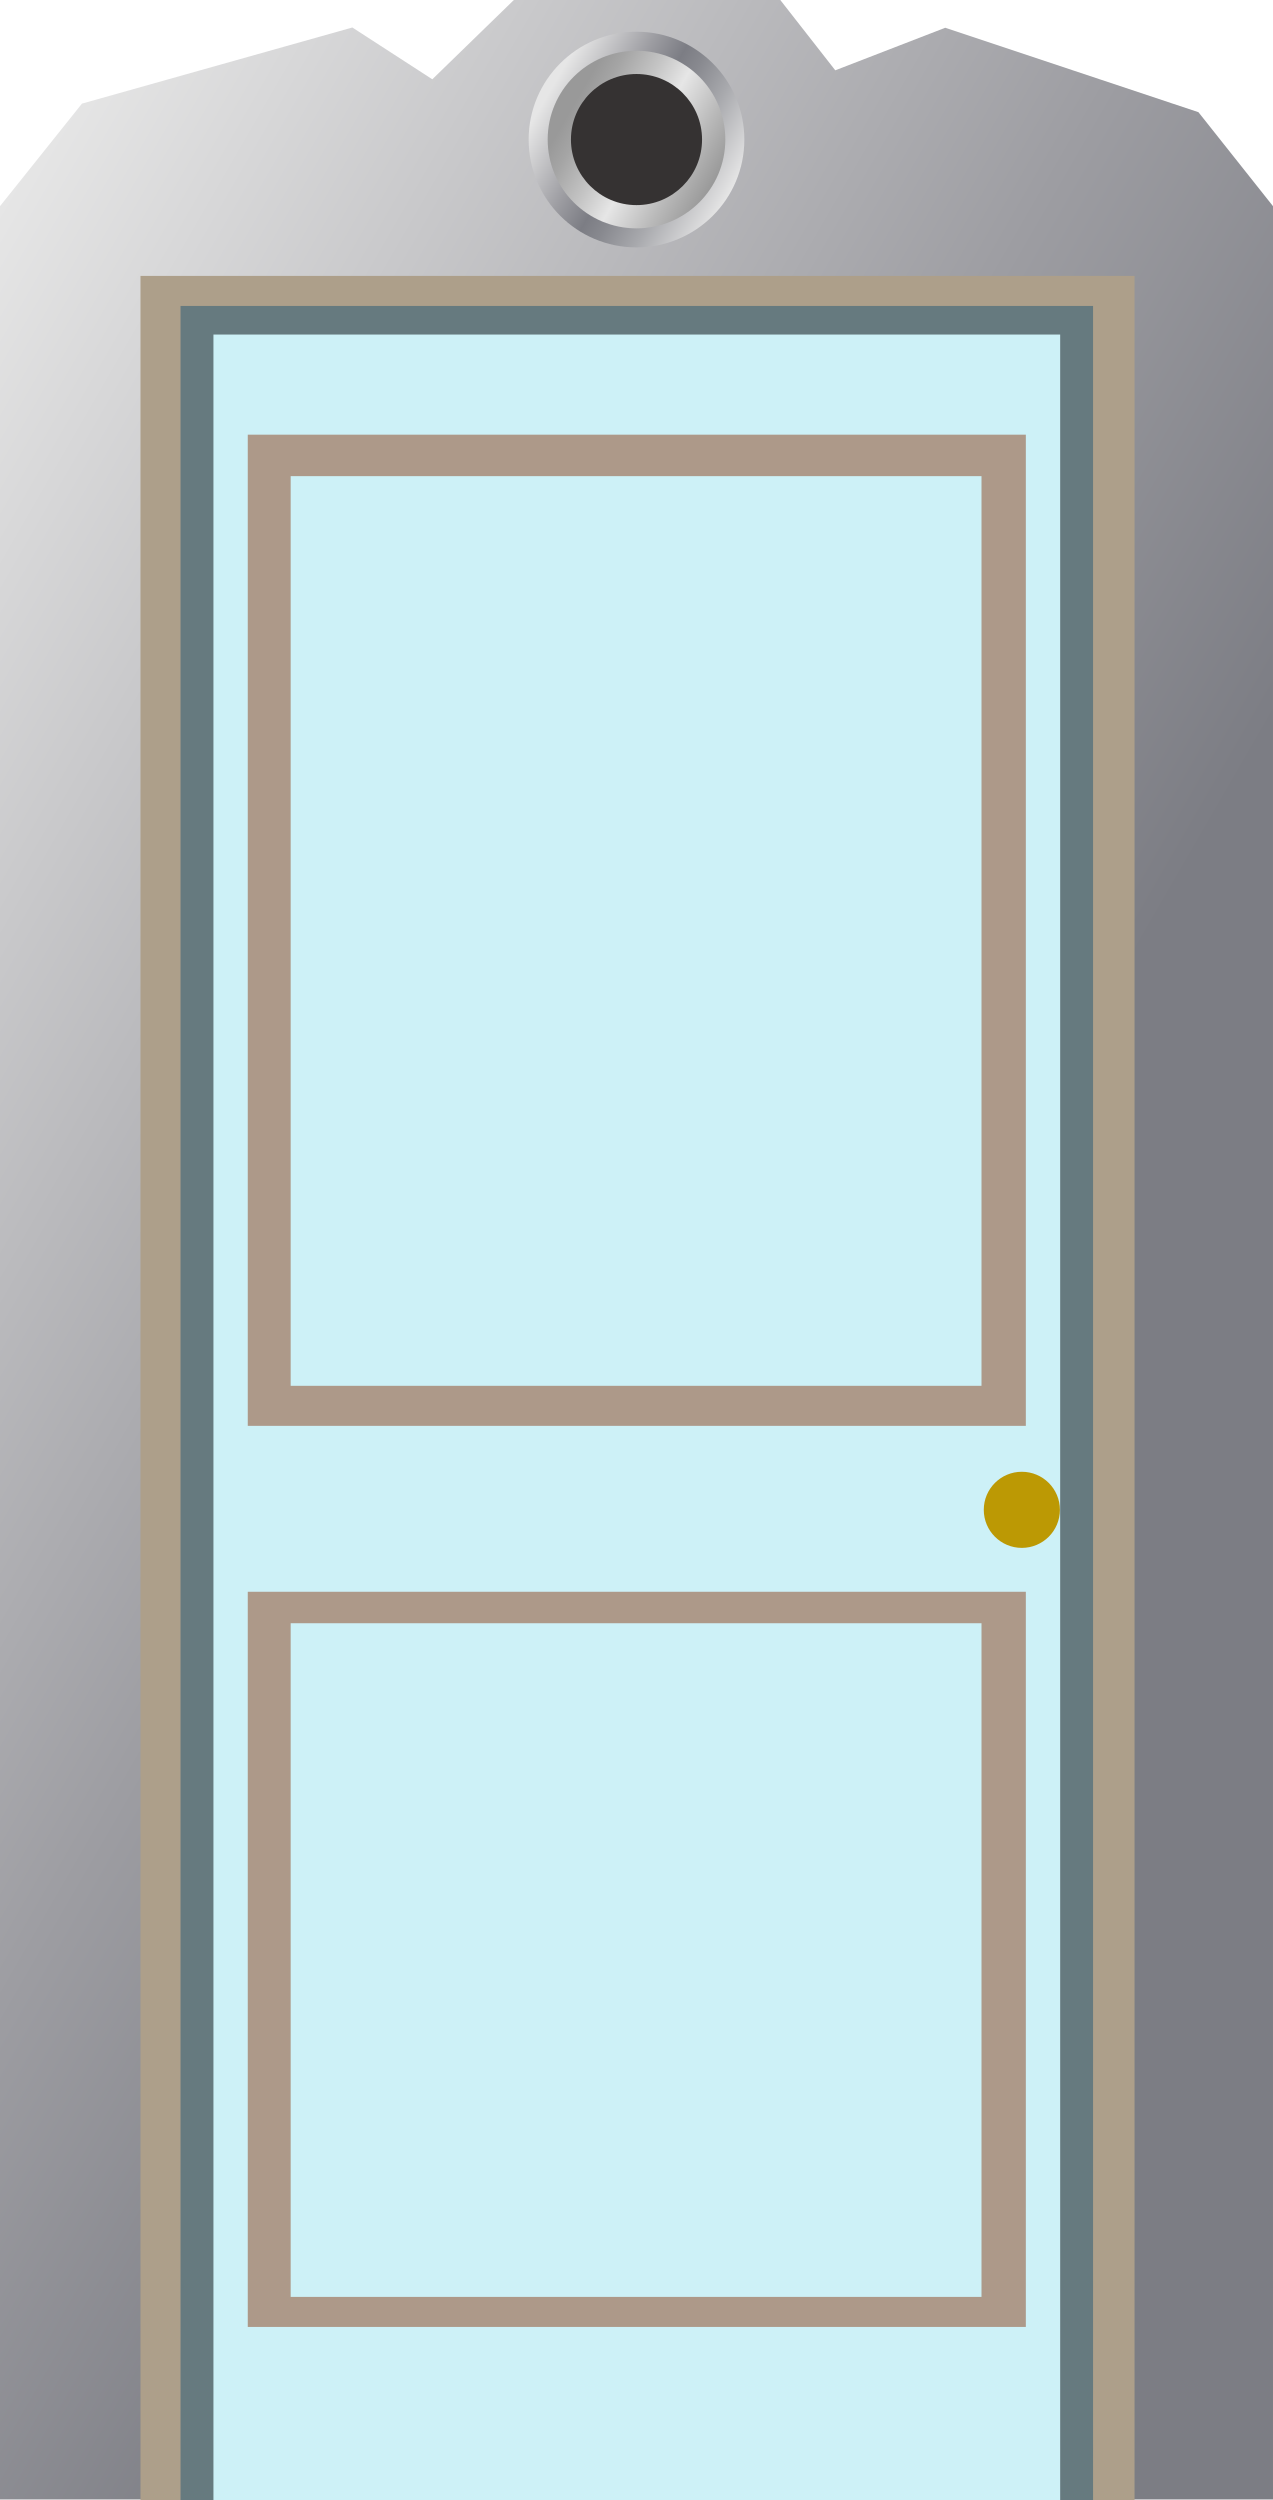
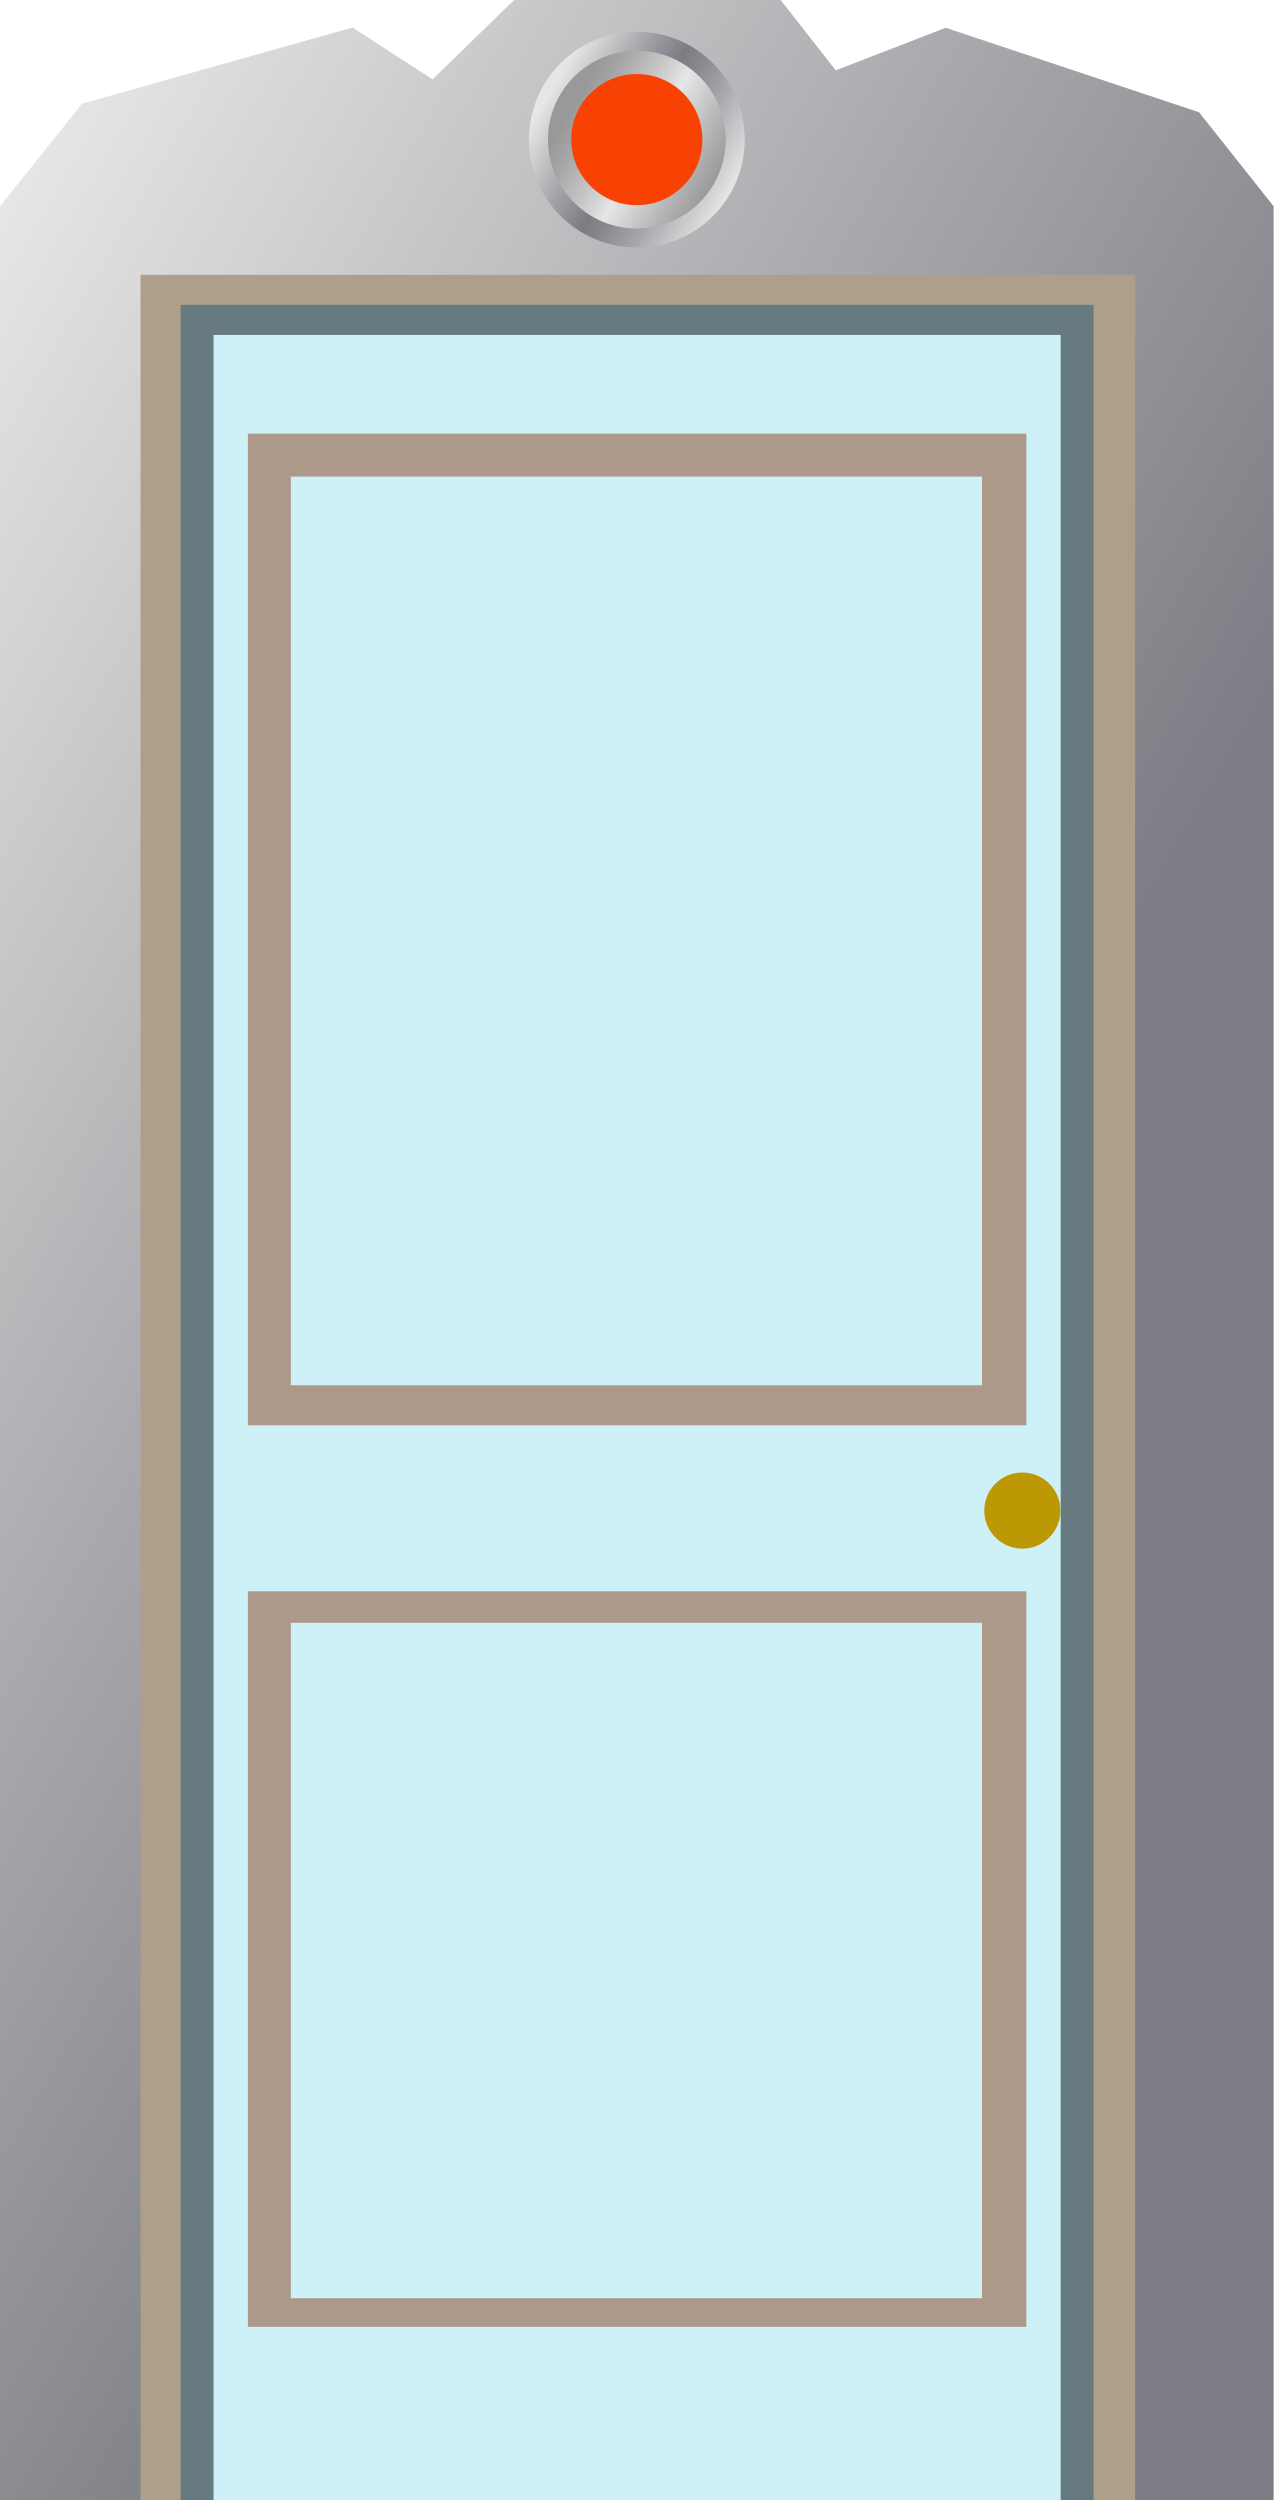
- <svg xmlns="http://www.w3.org/2000/svg" version="1.1" id="Layer_1" x="0px" y="0px" width="890.028px" height="1747.902px" viewBox="0 0 890.028 1747.902" enable-background="new 0 0 890.028 1747.902" xml:space="preserve">
-   <linearGradient id="SVGID_1_" gradientUnits="userSpaceOnUse" x1="-228.178" y1="539.365" x2="1133.626" y2="1325.603">
+ <svg xmlns="http://www.w3.org/2000/svg" version="1.1" id="Layer_1" x="0px" y="0px" width="890.028px" height="1747.044px" viewBox="0 0 890.028 1747.044" enable-background="new 0 0 890.028 1747.044" xml:space="preserve">
+   <linearGradient id="SVGID_1_" gradientUnits="userSpaceOnUse" x1="-228.179" y1="539.367" x2="1133.626" y2="1325.605">
    <stop offset="0" style="stop-color:#E6E6E6" />
    <stop offset="0.4" style="stop-color:#9D9DA2" />
    <stop offset="0.605" style="stop-color:#7C7D84" />
  </linearGradient>
-   <polygon fill="url(#SVGID_1_)" points="890.028,1747.528 0,1747.528 0,144.148 57.29,72.443 246.346,19.219 302.251,55.442   359.264,0 545.548,0 583.988,49.159 660.868,19.404 837.912,78.449 890.028,144.148 " />
-   <rect x="98.227" y="192.902" fill="#AD9F8A" width="695" height="1555" />
-   <rect x="126.227" y="213.902" fill="#667A7F" width="638" height="1534" />
-   <rect x="149.227" y="233.902" fill="#CDF1F7" width="592" height="1514" />
-   <rect x="173.227" y="1112.902" fill="#AD9989" width="544" height="514" />
-   <linearGradient id="SVGID_2_" gradientUnits="userSpaceOnUse" x1="379.703" y1="59.871" x2="510.323" y2="135.284">
+   <polygon fill="url(#SVGID_1_)" points="890.028,1747.529 0,1747.529 0,144.149 57.29,72.444 246.346,19.221 302.251,55.442   359.264,0 545.548,0 583.988,49.159 660.868,19.405 837.912,78.451 890.028,144.149 " />
+   <rect x="98.227" y="192.044" fill="#AD9F8A" width="695" height="1555" />
+   <rect x="126.227" y="213.044" fill="#667A7F" width="638" height="1534" />
+   <rect x="149.227" y="234.044" fill="#CDF1F7" width="592" height="1513" />
+   <rect x="173.227" y="1112.044" fill="#AD9989" width="544" height="514" />
+   <linearGradient id="SVGID_2_" gradientUnits="userSpaceOnUse" x1="379.704" y1="59.872" x2="510.323" y2="135.285">
    <stop offset="0.04" style="stop-color:#E6E6E6" />
    <stop offset="0.334" style="stop-color:#9D9DA2" />
    <stop offset="0.485" style="stop-color:#7C7D84" />
    <stop offset="0.576" style="stop-color:#88898F" />
    <stop offset="0.742" style="stop-color:#A8A9AD" />
    <stop offset="0.961" style="stop-color:#DCDCDD" />
    <stop offset="1" style="stop-color:#E6E6E6" />
  </linearGradient>
-   <circle fill="url(#SVGID_2_)" cx="445.014" cy="97.577" r="75.401" />
-   <linearGradient id="SVGID_3_" gradientUnits="userSpaceOnUse" x1="391.229" y1="66.524" x2="498.799" y2="128.63">
+   <circle fill="url(#SVGID_2_)" cx="445.014" cy="97.578" r="75.401" />
+   <linearGradient id="SVGID_3_" gradientUnits="userSpaceOnUse" x1="391.229" y1="66.525" x2="498.799" y2="128.631">
    <stop offset="0.095" style="stop-color:#999999" />
    <stop offset="0.202" style="stop-color:#A5A5A5" />
    <stop offset="0.397" style="stop-color:#C5C5C5" />
    <stop offset="0.565" style="stop-color:#E6E6E6" />
    <stop offset="0.803" style="stop-color:#BABABA" />
    <stop offset="1" style="stop-color:#999999" />
  </linearGradient>
-   <circle fill="url(#SVGID_3_)" cx="445.014" cy="97.577" r="62.095" />
-   <circle fill="#353232" cx="445.014" cy="97.577" r="45.832" />
-   <rect x="203.227" y="1134.902" fill="#CDF1F7" width="483" height="471" />
-   <rect x="173.227" y="303.902" fill="#AD9989" width="544" height="693" />
-   <rect x="203.227" y="332.902" fill="#CDF1F7" width="483" height="636" />
-   <circle fill="#BC9904" cx="714.427" cy="1055.613" r="26.612" />
+   <circle fill="url(#SVGID_3_)" cx="445.014" cy="97.578" r="62.095" />
+   <circle fill="#F74203" cx="445.014" cy="97.578" r="45.832" />
+   <rect x="203.227" y="1134.044" fill="#CDF1F7" width="483" height="472" />
+   <rect x="173.227" y="303.044" fill="#AD9989" width="544" height="693" />
+   <rect x="203.227" y="333.044" fill="#CDF1F7" width="483" height="635" />
+   <circle fill="#BC9904" cx="714.427" cy="1055.614" r="26.612" />
</svg>
